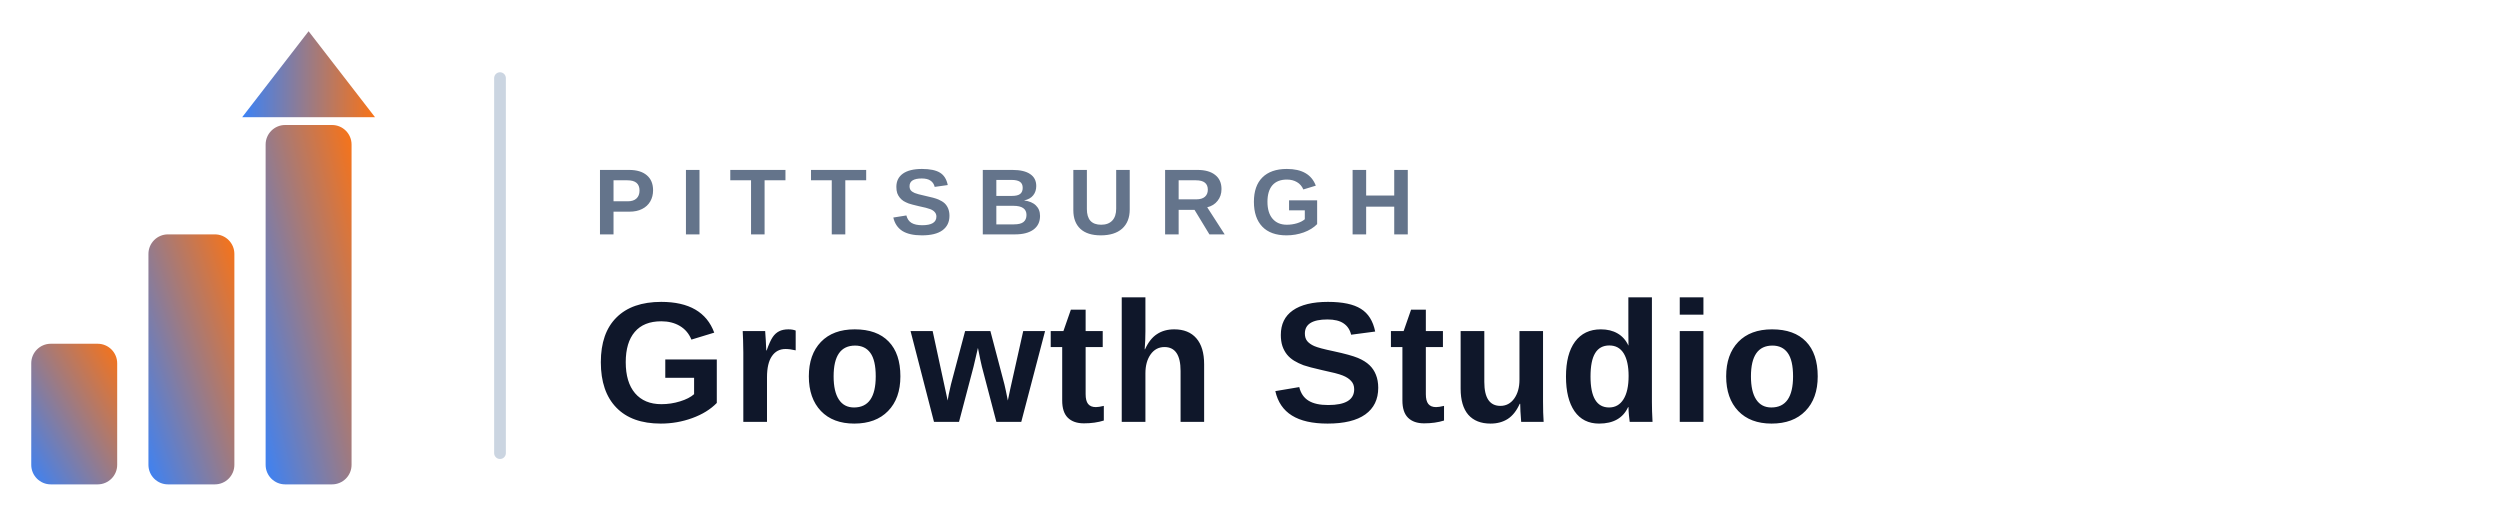
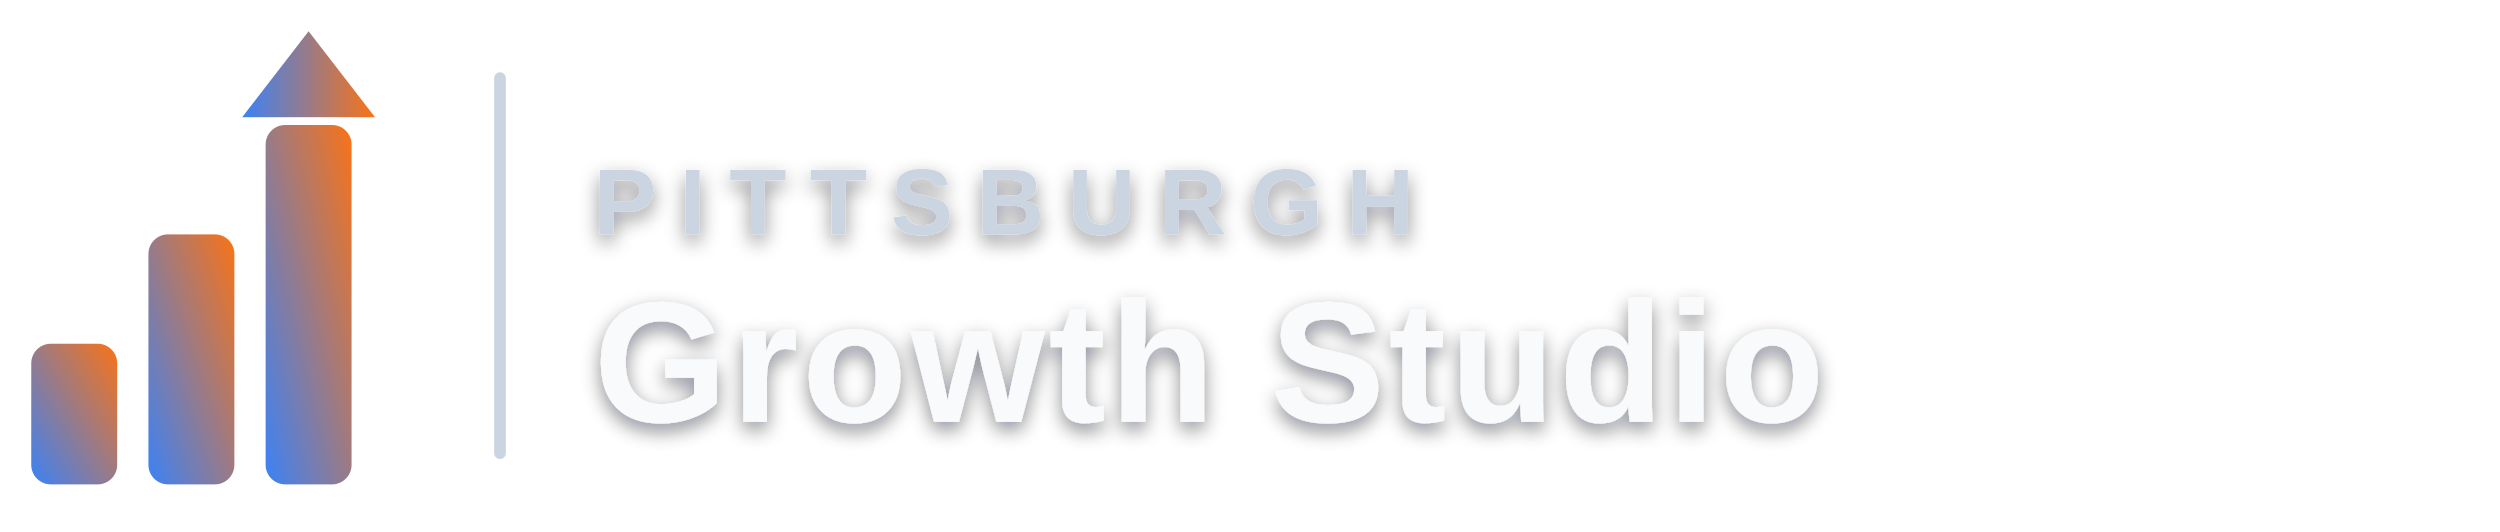
<svg xmlns="http://www.w3.org/2000/svg" viewBox="0 0 320 68" width="320" height="68" role="img" aria-label="Pittsburgh Growth Studio">
  <defs>
    <linearGradient id="barGrad" x1="0%" y1="100%" x2="100%" y2="0%">
      <stop offset="0%" stop-color="#3b82f6" />
      <stop offset="100%" stop-color="#f97316" />
    </linearGradient>
    <linearGradient id="arrowGrad" x1="0%" y1="0%" x2="100%" y2="0%">
      <stop offset="0%" stop-color="#3b82f6" />
      <stop offset="100%" stop-color="#f97316" />
    </linearGradient>
+     <filter id="wordmarkGlow" x="-10%" y="-30%" width="130%" height="180%">
+       <feDropShadow dx="0" dy="1" stdDeviation="1.2" flood-color="#020617" flood-opacity="0.45" />
+     </filter>
  </defs>
  <rect x="4" y="44" width="11" height="18" rx="2.5" fill="url(#barGrad)" />
  <rect x="19" y="30" width="11" height="32" rx="2.5" fill="url(#barGrad)" />
  <rect x="34" y="16" width="11" height="46" rx="2.5" fill="url(#barGrad)" />
  <polygon points="39.5,4 31,15 48,15" fill="url(#arrowGrad)" />
  <line x1="64" y1="10" x2="64" y2="58" stroke="#cbd5e1" stroke-width="1.5" stroke-linecap="round" />
-   <text x="76" y="30" font-family="Arial, Helvetica, sans-serif" font-size="12" font-weight="600" fill="#64748b" letter-spacing="3" text-rendering="geometricPrecision">PITTSBURGH</text>
-   <text x="76" y="54" font-family="Arial, Helvetica, sans-serif" font-size="22" font-weight="700" fill="#0f172a" letter-spacing="0.5" text-rendering="geometricPrecision">Growth Studio</text>
+   <text x="76" y="30" font-family="Arial, Helvetica, sans-serif" font-size="12" font-weight="600" fill="#cbd5e1" letter-spacing="3" text-rendering="geometricPrecision" filter="url(#wordmarkGlow)">PITTSBURGH</text>
+   <text x="76" y="54" font-family="Arial, Helvetica, sans-serif" font-size="22" font-weight="700" fill="#f8fafc" letter-spacing="0.5" text-rendering="geometricPrecision" filter="url(#wordmarkGlow)">Growth Studio</text>
</svg>
